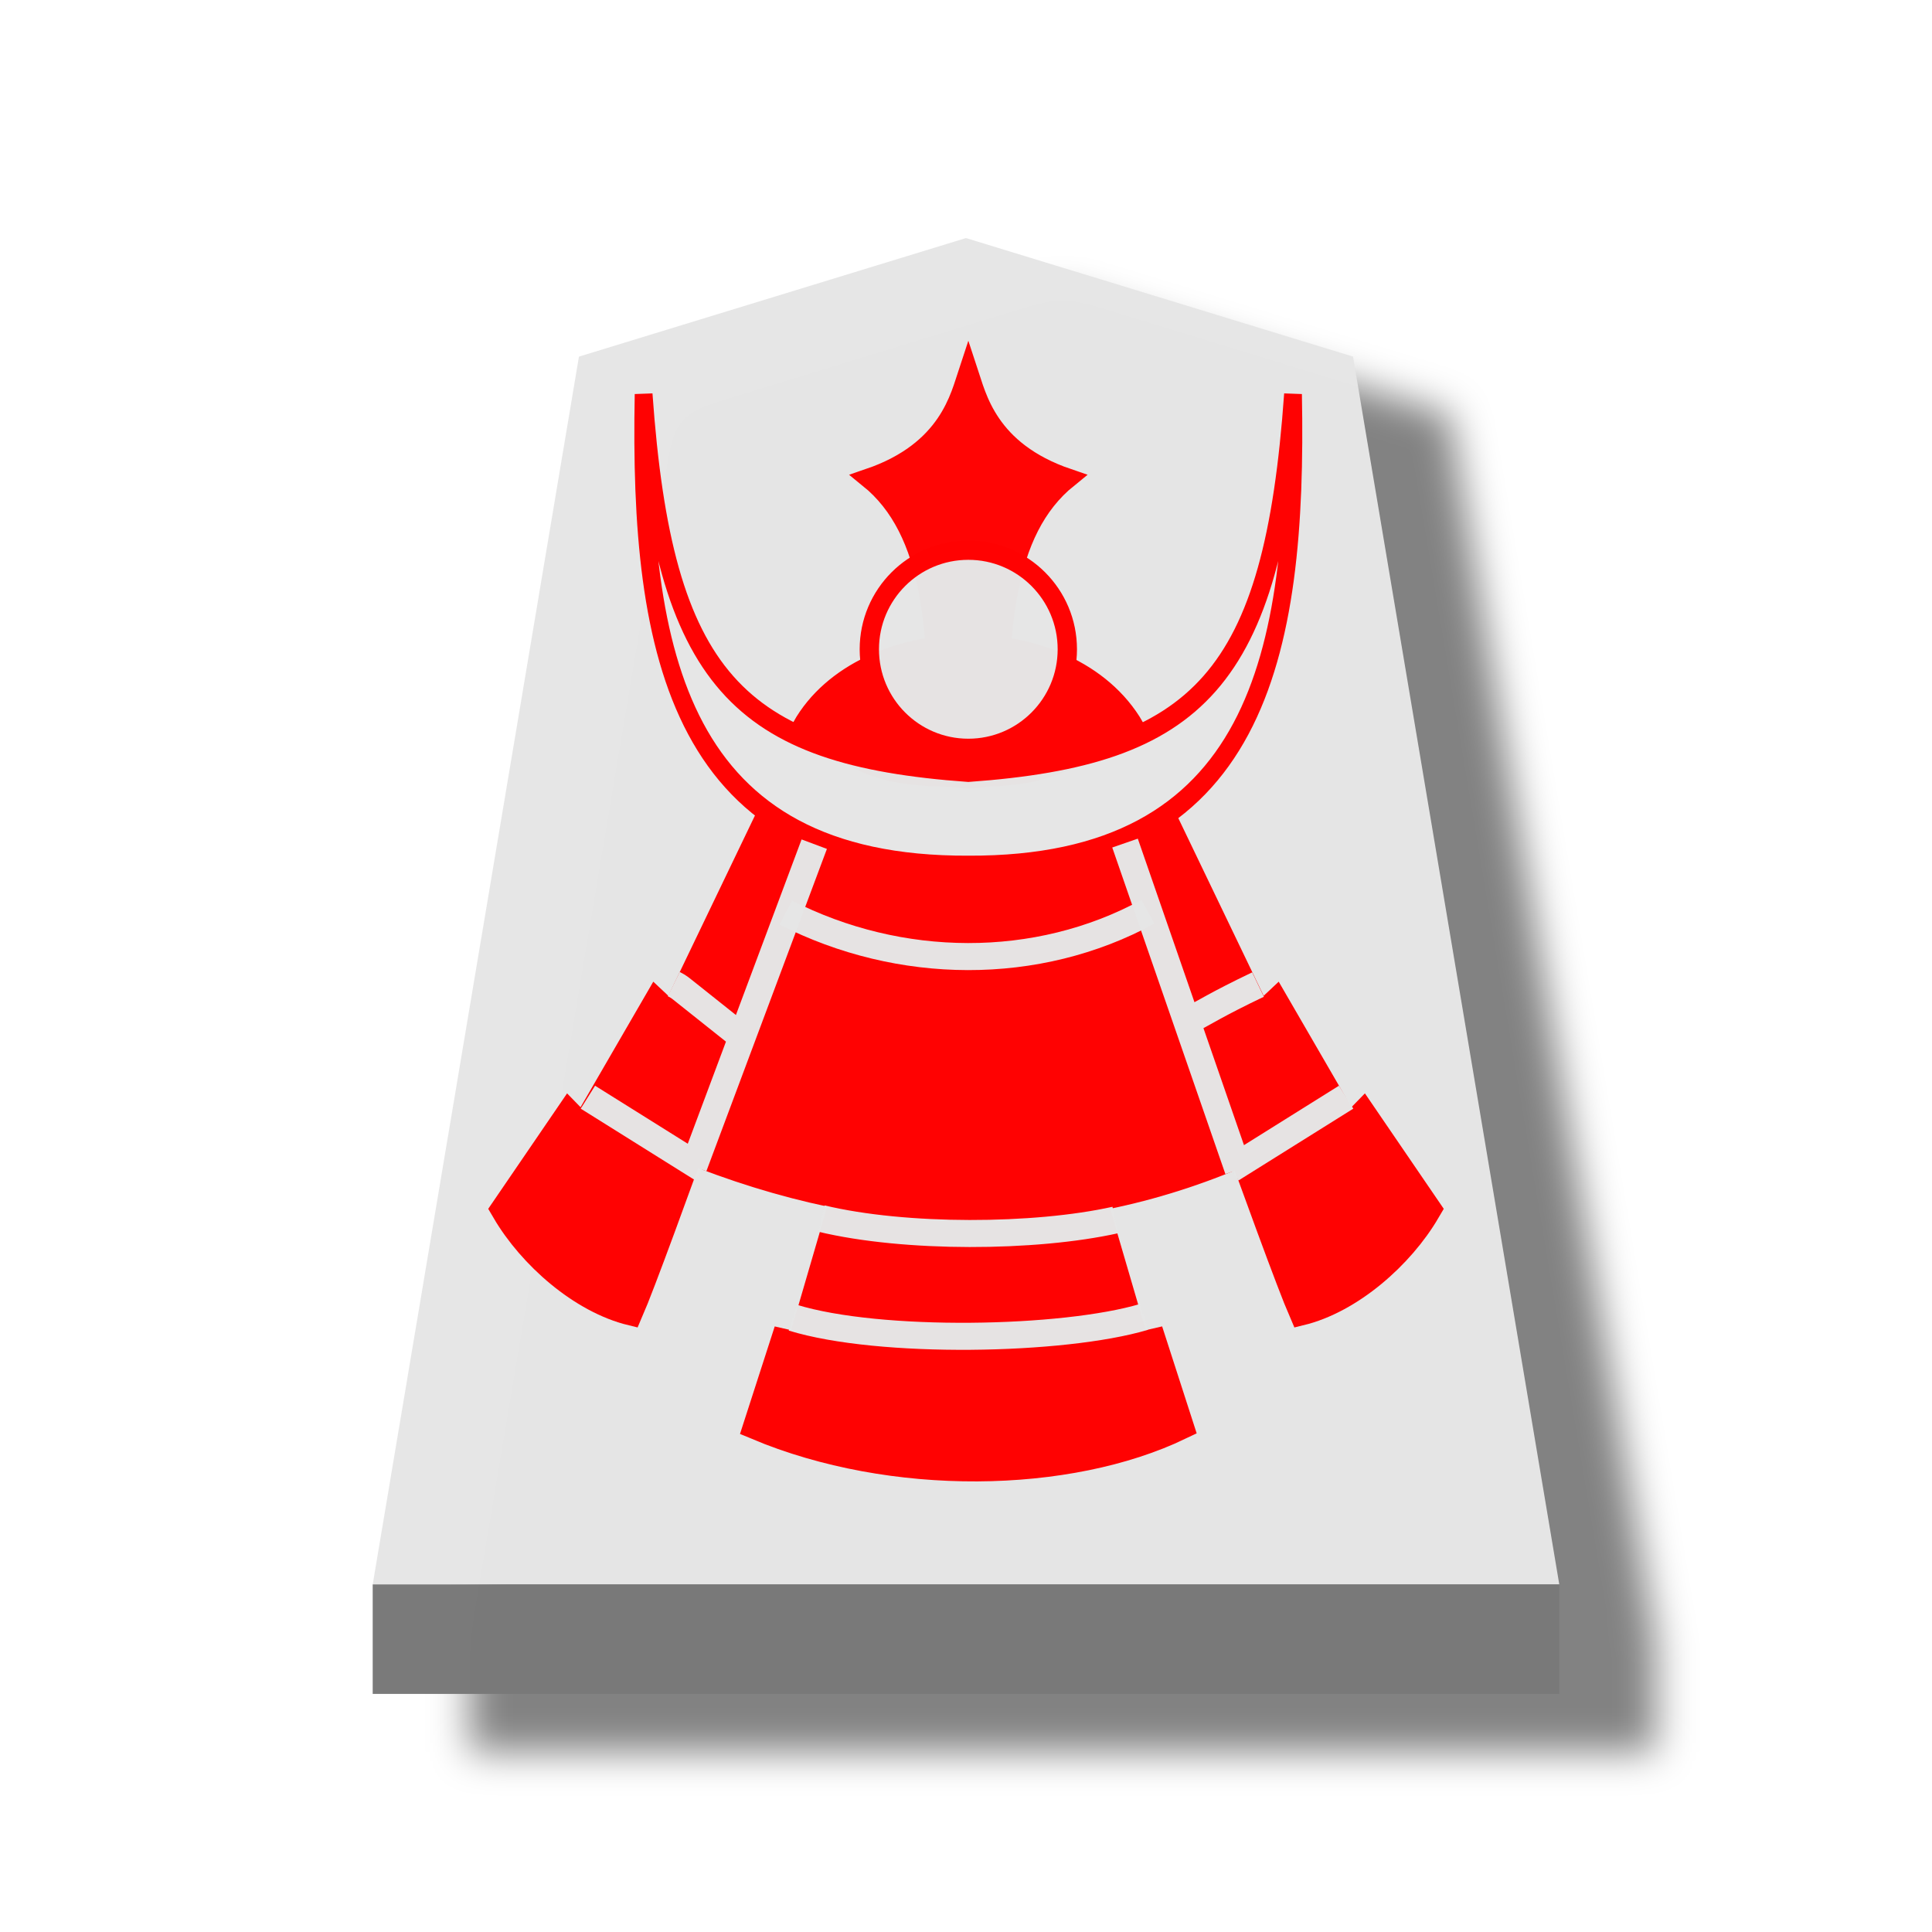
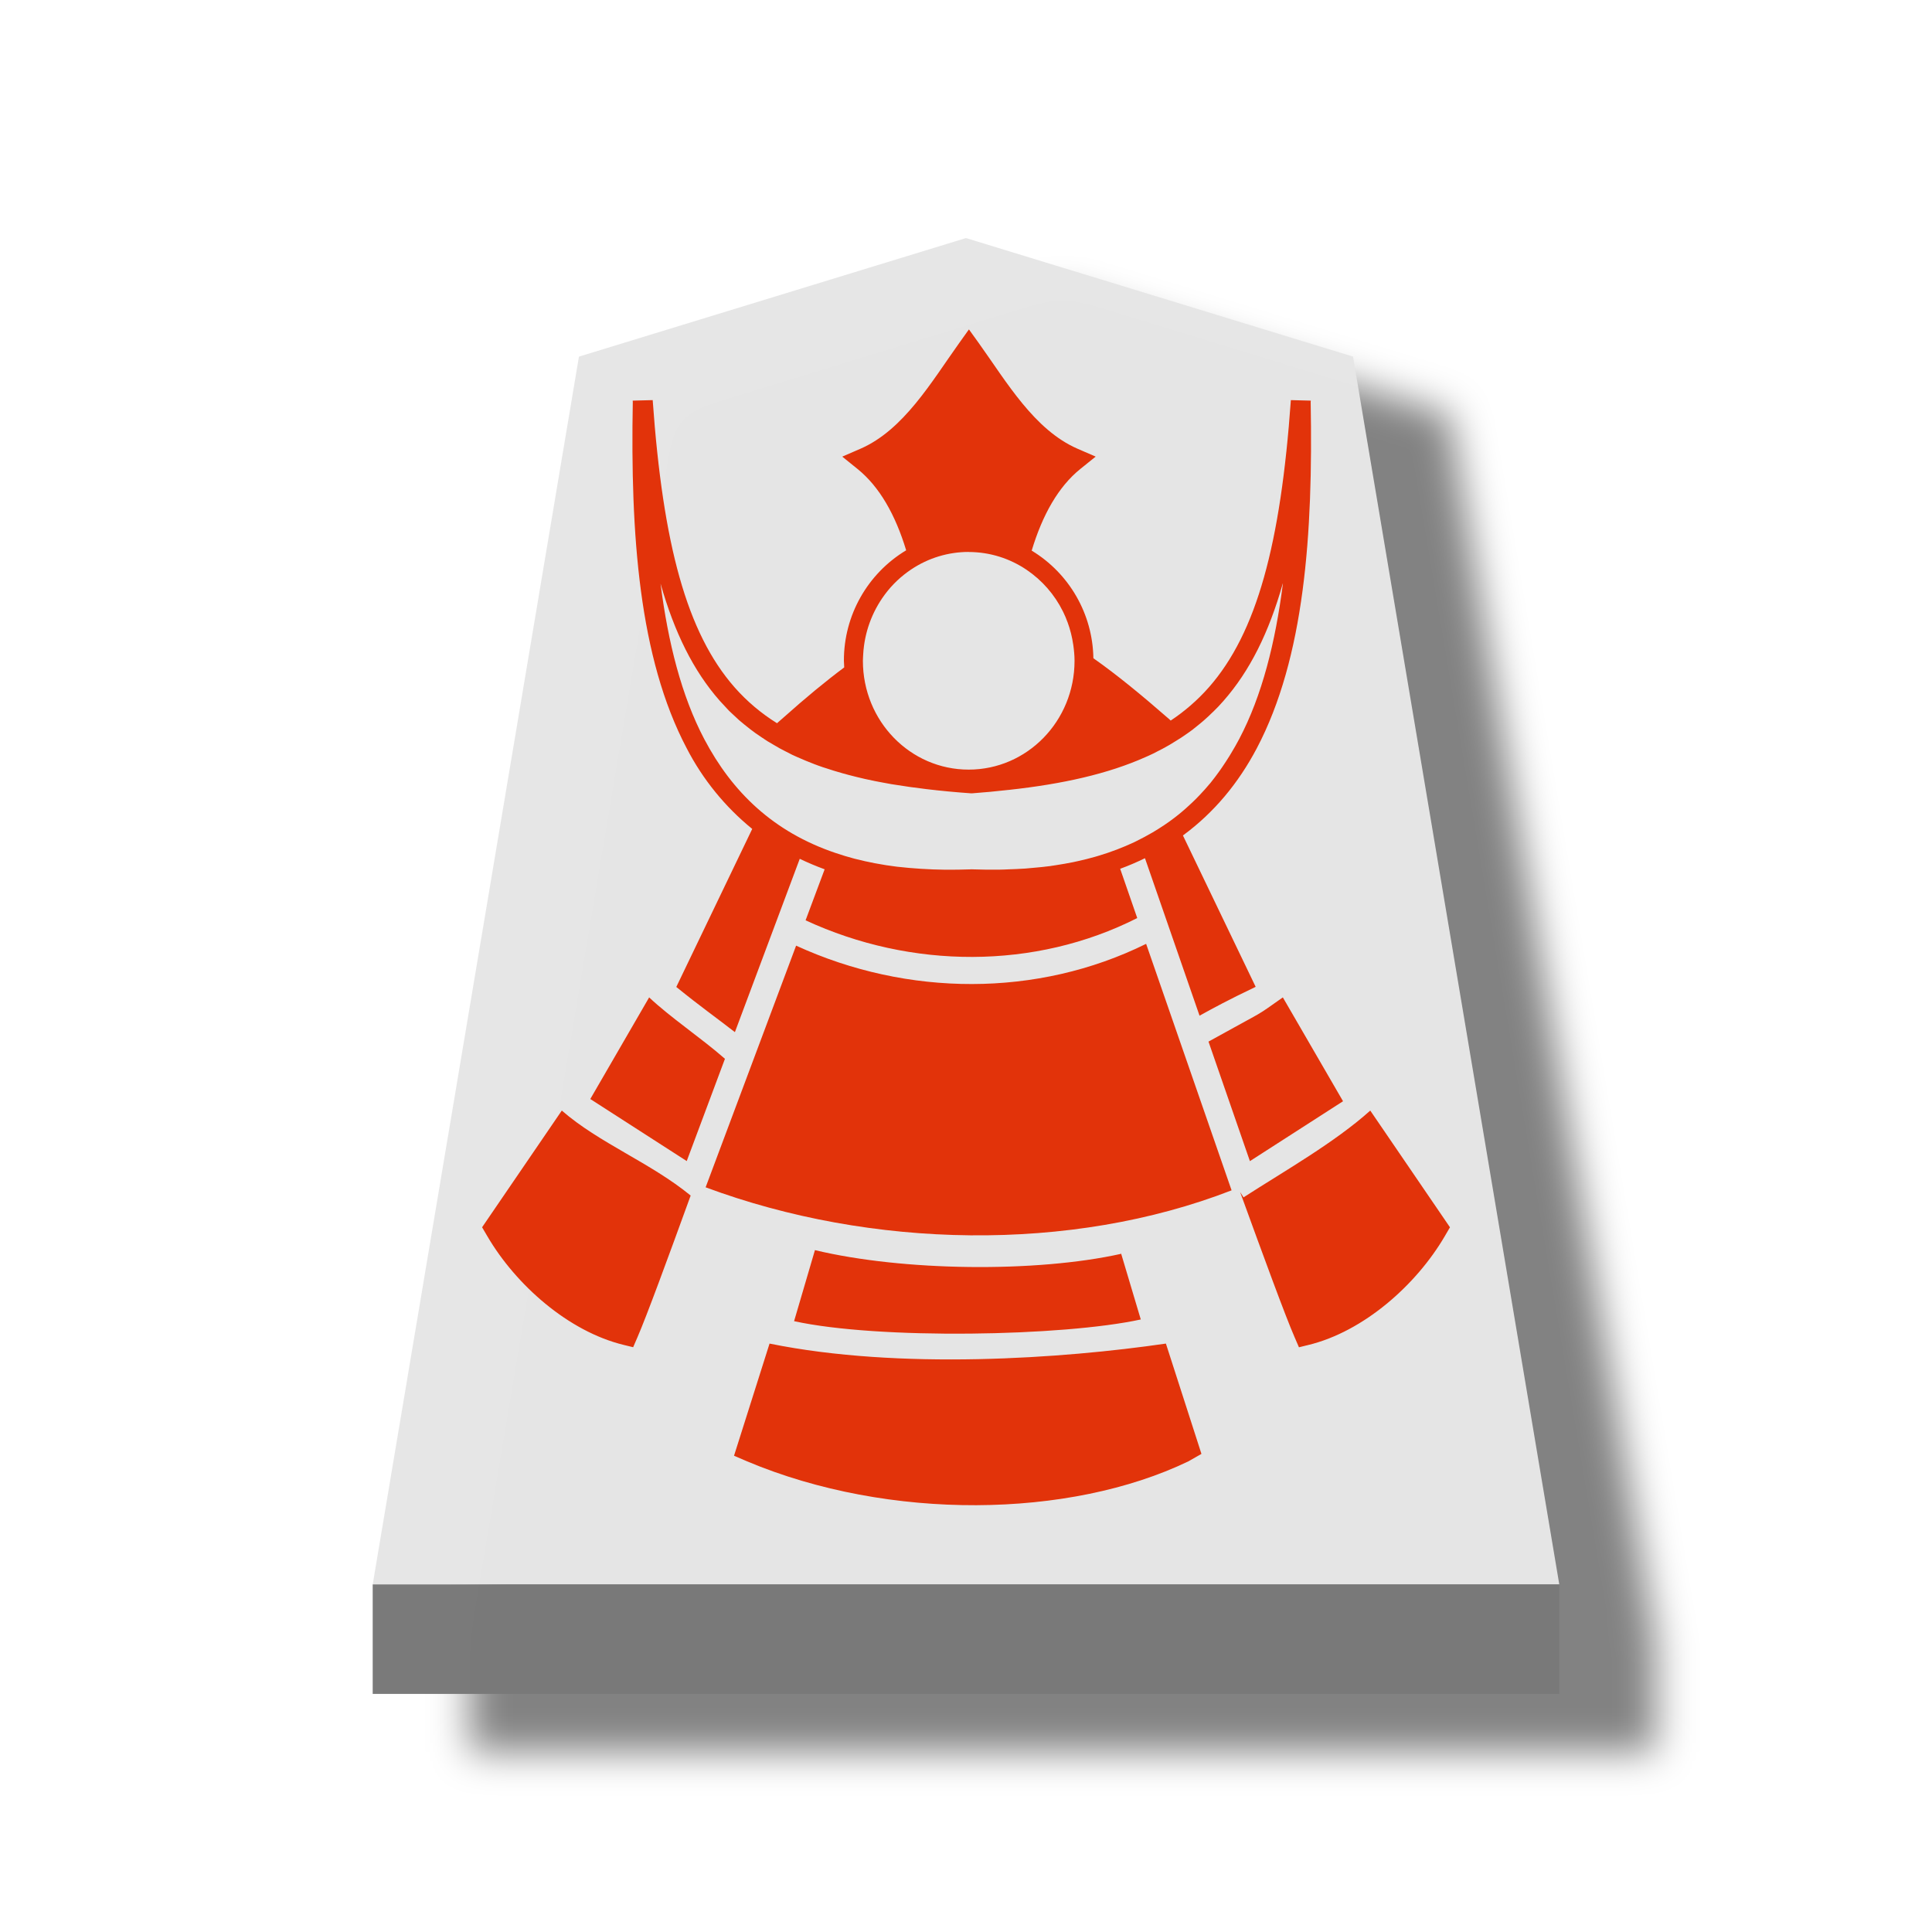
<svg xmlns="http://www.w3.org/2000/svg" viewBox="0 0 60 60">
  <defs>
    <filter id="0NG_svg__a" width="1.16" height="1.104" x="-.039" y="-.032" color-interpolation-filters="sRGB">
      <feFlood flood-color="#000" flood-opacity=".498" result="flood" />
      <feComposite in="flood" in2="SourceGraphic" operator="in" result="composite1" />
      <feGaussianBlur in="composite1" result="blur" stdDeviation="1" />
      <feOffset dx="5" dy="3" result="offset" />
      <feComposite in="SourceGraphic" in2="offset" result="composite2" />
    </filter>
  </defs>
-   <g opacity=".99">
-     <g fill-opacity=".992" filter="url(#0NG_svg__a)" transform="matrix(.6 0 0 .6 -189.175 -51.407)">
+   <g fill-opacity=".992" opacity=".99">
+     <g filter="url(#0NG_svg__a)" transform="matrix(.6 0 0 .6 -189.175 -51.407)">
      <path fill="#e5e5e5" d="m365.291 98-20.033 6.137-10.675 63.55H396l-10.676-63.55z" />
      <path fill="#787878" d="M334.583 167.687v5.668H396v-5.668z" />
    </g>
-     <g transform="matrix(.63 0 0 .63 -199.767 -55.88)">
-       <path fill="red" stroke="red" stroke-width=".81" d="M282.83 136.555c.204-5.885-.111-10.125-2.838-12.313 3.375-1.142 3.844-3.428 4.194-4.471.35 1.043.82 3.33 4.194 4.471-2.726 2.188-3.042 6.428-2.838 12.313-.479.154-.912.23-1.356.233a4.4 4.4 0 0 1-1.356-.233z" opacity=".99" transform="matrix(1.17023 0 0 1.18026 32.262 -34.363)" />
-       <path fill="red" stroke="red" stroke-width="1.333" d="M356.776 124.623c2.933-5.213 12.965-5.372 16.073 0-3.647 1.31-3.64 2.23-8.29 2.207-4.65-.021-4.617-.788-7.783-2.207z" />
-       <g stroke="#000">
-         <path fill="#e5e5e5" fill-opacity=".988" stroke="red" stroke-width="9.744" d="M97.159 111.627c-2.764 121.39 19.614 219.568 177.984 219 158.37.568 180.748-97.61 177.985-219-11.066 132.287-51.513 167.404-177.985 175.038-126.471-7.634-166.92-42.75-177.984-175.038z" transform="matrix(.08993 0 0 .10622 340.08 96.277)" />
-         <path fill="red" stroke="red" stroke-width="13.642" d="m166.796 305.119-54.464 95.975-8.754-6.962-40.051 58.52-7.822-6.797-35.583 44.11c14.216 20.561 41.843 41.307 69.675 47.014 13.293-25.846 76.279-177.737 95.178-219.282m195.235-12.578 54.464 95.975 8.754-6.962 40.05 58.52 7.823-6.797 35.583 44.11c-14.216 20.561-41.844 41.307-69.676 47.014-13.292-25.846-76.278-177.737-95.178-219.282" transform="matrix(.08993 0 0 .10622 340.113 96.277)" />
-         <path fill="red" stroke="red" stroke-width="1.333" d="M350.824 145.294c9.67 3.935 19.017 4.06 28.01 0L373.55 130.3c-5.283 2.1-12.066 2.538-17.36-.12z" />
-         <path fill="none" stroke="#e5e5e5" stroke-opacity=".988" stroke-width="1.333" d="M355.825 133.682c5.608 2.862 12.387 2.941 17.856-.04" />
-       </g>
-       <path fill="none" stroke="#e5e5e5" stroke-opacity=".988" stroke-width="1.333" d="M350.303 137.209c.296.145.383.252.5.335l2.94 2.34m25.362-2.652c-2.074.992-2.53 1.324-3.794 1.987m-29.24 3.565 5.66 3.542m31.717-3.542-5.661 3.542m-26.5-.127 5.942-15.887m15.32-.054 5.576 16.096" />
-       <g stroke-width="1.333">
-         <path fill="red" stroke="red" d="m358.552 148.217-1.997 6.844-.828-.19-1.336 4.136c6.688 2.812 15.356 2.656 20.877 0l-1.336-4.137-.828.191-1.973-6.747" />
-         <path fill="none" stroke="#e5e5e5" stroke-opacity=".988" d="M357.586 148.768c4.116.986 10.51.954 14.488.07m-15.907 4.814c4.275 1.315 13.343 1.147 17.32-.038" />
-       </g>
-       <ellipse cx="364.824" cy="120.704" fill="#e5e5e5" fill-opacity=".988" stroke="red" stroke-width=".952" rx="4.88" ry="4.885" />
-     </g>
+     <path fill="#e13007" d="m30.091 10.23-.299.419c-.871 1.219-1.728 2.703-3.072 3.288l-.563.244.478.386c.677.548 1.17 1.414 1.507 2.523a3.99 3.99 0 0 0-1.934 3.43q.002.104.01.207c-.582.434-1.2.945-1.87 1.543l-.217.19a5.9 5.9 0 0 1-1.315-1.111c-1.492-1.696-2.23-4.462-2.546-8.923l-.62.016v.027l.002.011c-.076 4.119.193 7.948 1.674 10.758a7.9 7.9 0 0 0 2.035 2.505l-2.358 4.908c.733.595 1.231.946 1.82 1.403l2.014-5.383q.37.178.773.326l-.592 1.584c3.276 1.518 7.126 1.538 10.3-.07l-.53-1.53a8 8 0 0 0 .77-.329l1.695 4.891c.42-.232.864-.476 1.743-.896l-2.259-4.701c.972-.714 1.726-1.631 2.294-2.708 1.48-2.81 1.75-6.64 1.673-10.758l.003-.012v-.026l-.618-.016c-.316 4.46-1.057 7.227-2.549 8.922a6 6 0 0 1-1.183 1.03l-.042-.04c-.863-.754-1.635-1.387-2.359-1.896A3.98 3.98 0 0 0 32.04 17.1c.336-1.115.829-1.984 1.508-2.534l.479-.386-.563-.244c-1.343-.585-2.2-2.07-3.072-3.288zm-.009 6.913c.664 0 1.282.203 1.799.552a3.36 3.36 0 0 1 1.13 1.295l.01.02a3 3 0 0 1 .131.31l.002.003.002.006q.06.163.103.334l.004.016c.028.109.05.227.067.341l.002.01c.022.158.039.325.039.491 0 1.874-1.474 3.38-3.288 3.38s-3.285-1.506-3.285-3.38c0-.069.007-.138.01-.211a3.43 3.43 0 0 1 .662-1.834l.007-.01c.228-.309.507-.572.823-.783l.002-.001a3.2 3.2 0 0 1 1.782-.541zm9.76.979-.002.007zc-.234 1.83-.647 3.481-1.358 4.83a9 9 0 0 1-.258.453l-.044.073c-.074.122-.152.236-.231.354l-.065.094a8 8 0 0 1-.295.39l-.046.053a6 6 0 0 1-.265.297l-.125.13c-.07.068-.142.142-.216.207a6 6 0 0 1-.467.395c-.21.162-.434.308-.67.45l-.015.008q-.24.14-.5.268l-.054.027a8 8 0 0 1-1.111.424l-.118.035a9 9 0 0 1-.517.13c-.054.01-.11.026-.164.036q-.25.05-.511.09-.104.017-.21.032-.249.032-.508.053-.128.014-.257.023-.254.016-.518.024c-.096.004-.188.01-.287.01q-.408.005-.84-.01l-.012-.002h-.002l-.012.002q-.418.015-.812.012a15 15 0 0 1-1.491-.093h-.002q-.35-.043-.679-.106h-.001a10 10 0 0 1-.637-.142h-.002a9 9 0 0 1-.596-.18c-1.927-.651-3.205-1.886-4.074-3.535-.71-1.348-1.124-2.998-1.358-4.826l.002.007-.001-.007c.43 1.512 1.018 2.704 1.835 3.632q.056.062.113.122.088.098.178.192l.142.133.171.159q.082.072.166.138l.168.134.174.13.177.121.191.127q.085.053.172.101l.21.122q.086.047.172.09.11.059.223.114l.138.062q.267.12.55.228.065.026.13.048.134.049.27.09l.202.065.273.08q.091.026.183.05a17 17 0 0 0 .508.125q.152.034.307.065l.213.041q.15.03.305.056l.078.012q.486.08 1.009.142.659.079 1.378.13h.043a28 28 0 0 0 1.13-.106h.005c1.679-.183 3.086-.499 4.257-1.024q.05-.02.099-.044.13-.058.256-.126l.166-.085.206-.115q.096-.055.188-.115l.187-.117.19-.13.158-.114q.11-.085.217-.175l.116-.097a6 6 0 0 0 .29-.269l.021-.019.003-.003a5 5 0 0 0 .315-.333c.818-.93 1.409-2.122 1.838-3.637zm-4.248 11.19c-3.38 1.67-7.417 1.64-10.87.056l-2.81 7.505c5.135 1.909 11.337 2.036 16.334.094zM20.16 30.975l-1.828 3.156 2.995 1.927 1.187-3.176c-.746-.654-1.69-1.28-2.354-1.907m19.68 0c-.939.658-.386.305-2.309 1.373l1.286 3.712 2.892-1.86zM17.447 34.49l-2.475 3.624.164.28c.88 1.504 2.511 2.957 4.24 3.375l.287.07.134-.31c.28-.645.929-2.409 1.652-4.4-1.255-1.027-2.84-1.627-4.002-2.64zm25.108 0c-1.11.994-2.637 1.859-3.936 2.695l-.107-.167c.742 2.042 1.407 3.854 1.694 4.513l.134.31.286-.07c1.729-.418 3.36-1.872 4.24-3.375l.164-.281zm-17.247 4.336-.647 2.204c2.619.575 8.355.474 10.767-.053l-.62-2.078.008.04c-2.645.588-6.77.54-9.507-.115zm-1.409 2.9-1.103 3.483.406.175c4.411 1.854 10.01 1.776 13.703 0l.407-.232-1.104-3.426c-3.21.468-8.268.822-12.31 0z" color="#000" enable-background="accumulate" overflow="visible" style="line-height:normal;font-variant-ligatures:normal;font-variant-position:normal;font-variant-caps:normal;font-variant-numeric:normal;font-variant-alternates:normal;font-variant-east-asian:normal;font-feature-settings:normal;font-variation-settings:normal;text-indent:0;text-align:start;text-decoration-line:none;text-decoration-style:solid;text-decoration-color:#000;text-transform:none;text-orientation:mixed;white-space:normal;shape-padding:0;shape-margin:0;inline-size:0;isolation:auto;mix-blend-mode:normal;solid-color:#000;solid-opacity:1" />
  </g>
</svg>
